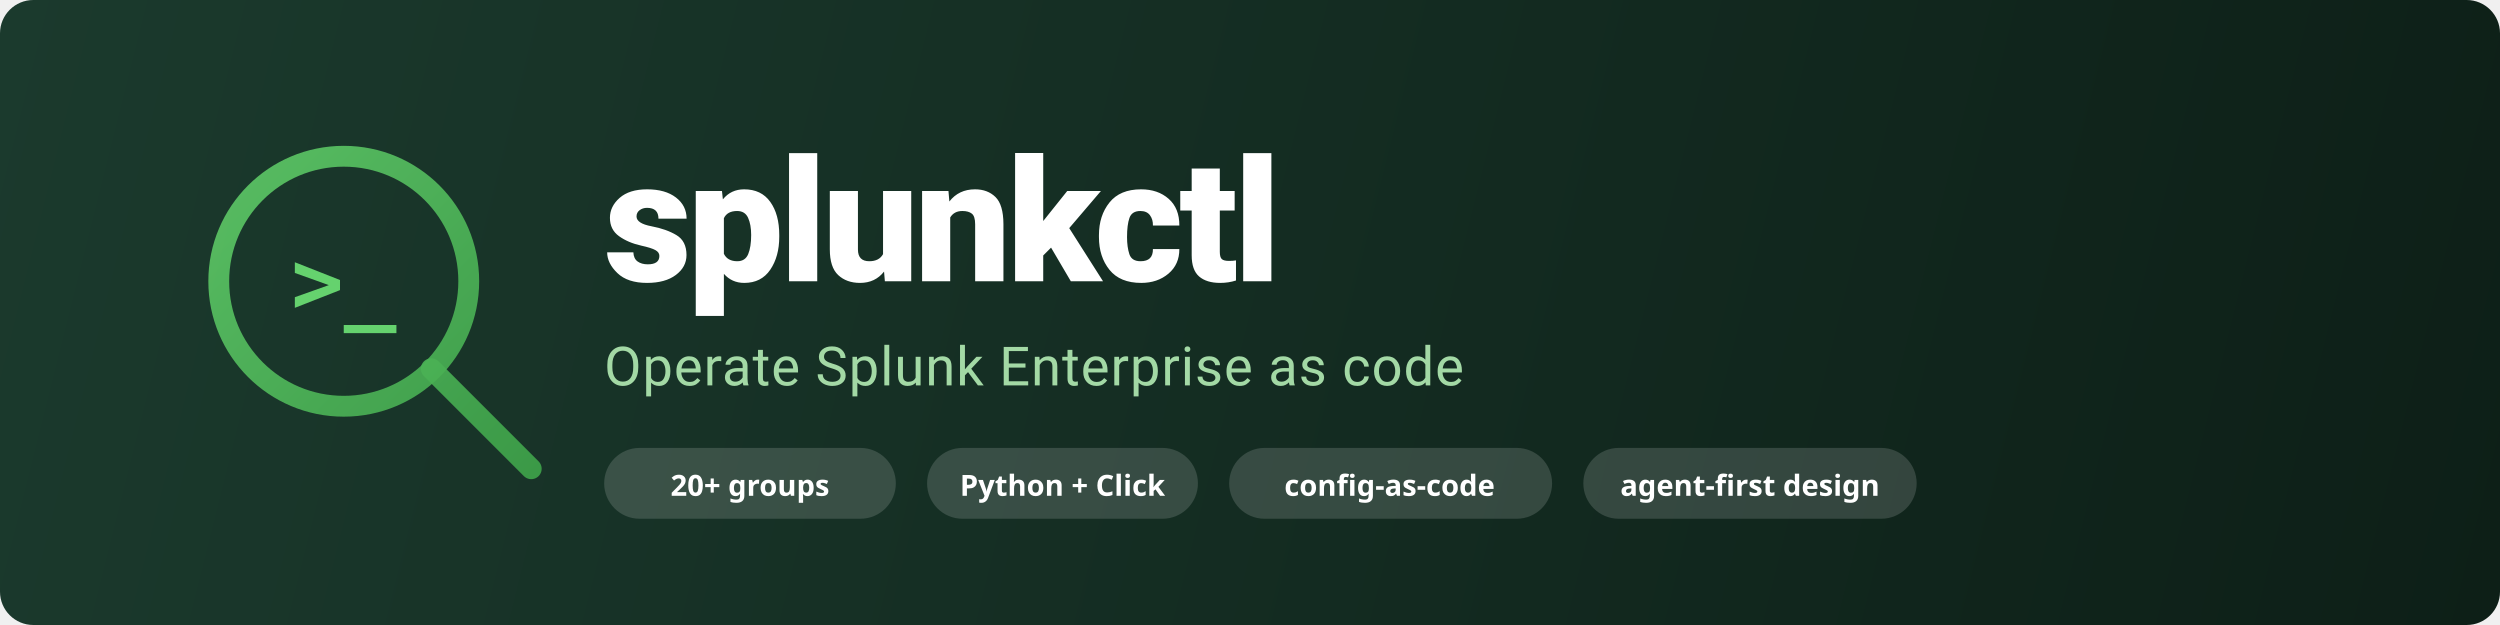
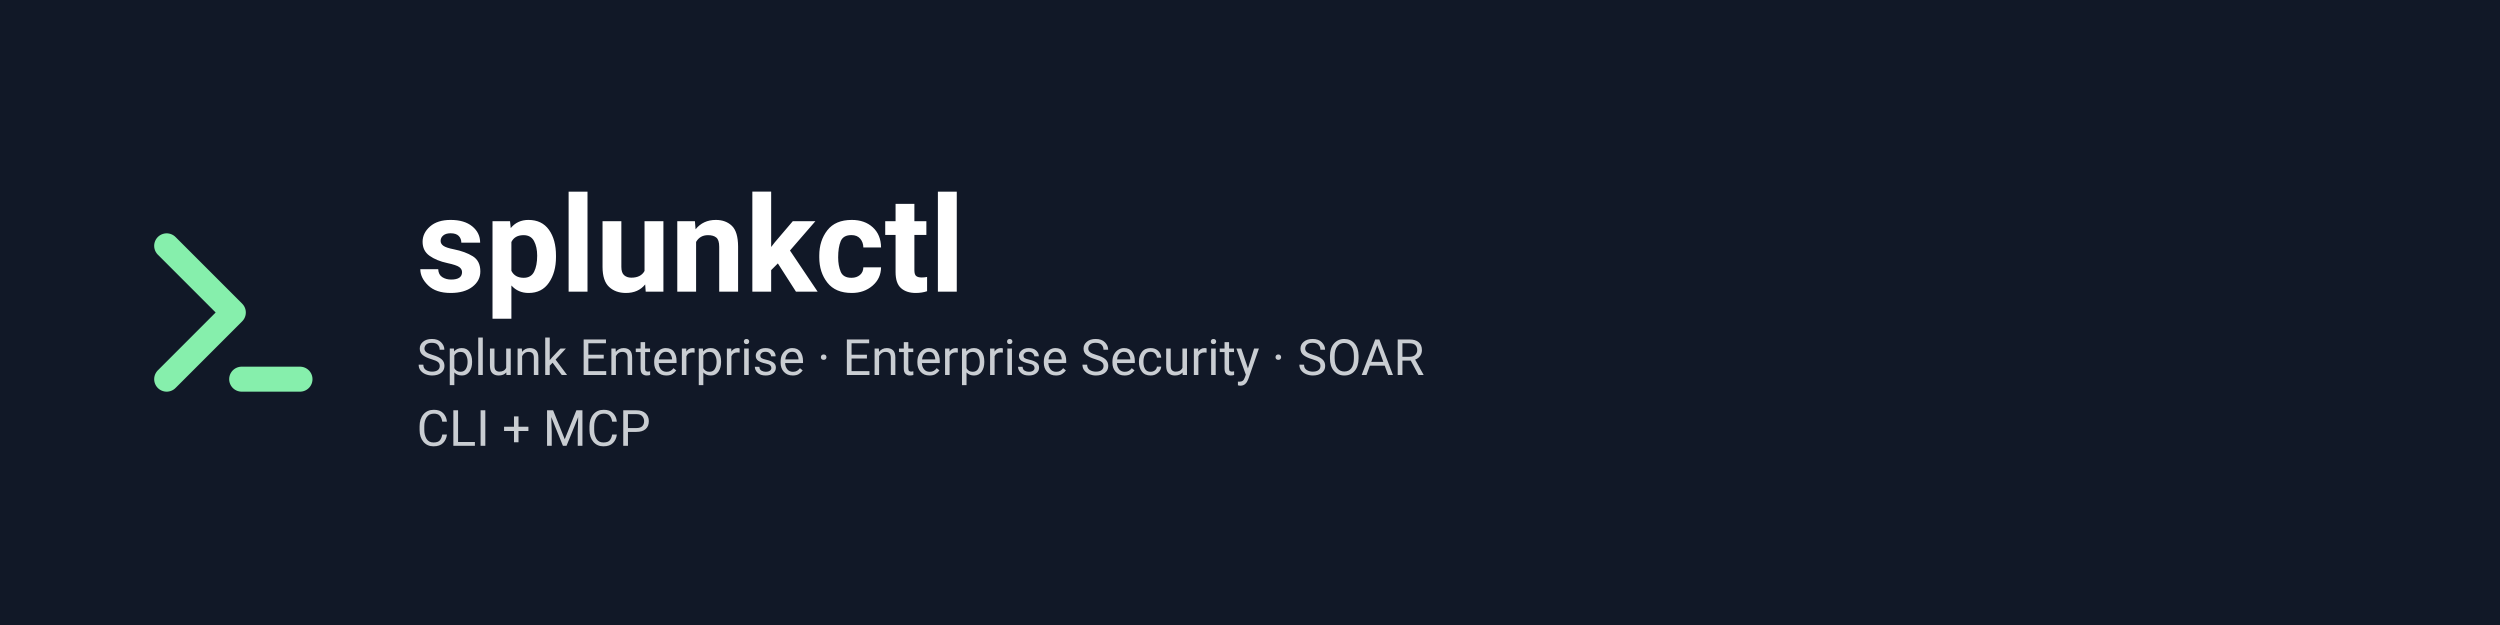
- <svg xmlns="http://www.w3.org/2000/svg" viewBox="0 0 1200 300" fill="none">
-   <defs>
-     <linearGradient id="bg" x1="0" y1="0" x2="1200" y2="300" gradientUnits="userSpaceOnUse">
-       <stop offset="0%" stop-color="#1B3A2D" />
-       <stop offset="100%" stop-color="#0D1F17" />
-     </linearGradient>
-     <linearGradient id="accent" x1="0" y1="0" x2="200" y2="200" gradientUnits="userSpaceOnUse">
-       <stop offset="0%" stop-color="#65D26E" />
-       <stop offset="100%" stop-color="#3A9E45" />
-     </linearGradient>
-   </defs>
-   <rect width="1200" height="300" rx="16" fill="url(#bg)" />
-   <g transform="translate(80,50)">
-     <circle cx="85" cy="85" r="60" stroke="url(#accent)" stroke-width="10" fill="none" opacity="0.9" />
-     <line x1="127" y1="127" x2="175" y2="175" stroke="url(#accent)" stroke-width="10" stroke-linecap="round" opacity="0.9" />
-     <text x="85" y="100" font-family="monospace" font-size="42" fill="#65D26E" text-anchor="middle" font-weight="700">&gt;_</text>
+ <svg xmlns="http://www.w3.org/2000/svg" width="1200" height="300" viewBox="0 0 1200 300" role="img" aria-labelledby="t d">
+   <rect width="1200" height="300" fill="#111827" />
+   <g transform="translate(64 102)">
+     <g transform="translate(8 8) scale(4)" fill="none" stroke="#86EFAC" stroke-width="3" stroke-linecap="round" stroke-linejoin="round">
+       <path d="M2 2 10 10 2 18" />
+       <path d="M11 18H18" />
+     </g>
  </g>
-   <text x="290" y="135" font-family="system-ui,-apple-system,Segoe UI,Roboto,sans-serif" font-size="82" font-weight="800" fill="white" letter-spacing="-2">splunkctl</text>
-   <text x="290" y="185" font-family="system-ui,-apple-system,Segoe UI,Roboto,sans-serif" font-size="26" fill="#A3D9A5" letter-spacing="0.5">Operate Splunk Enterprise as code</text>
-   <g transform="translate(290,215)">
-     <rect width="140" height="34" rx="17" fill="white" opacity="0.15" />
-     <text x="70" y="23" font-family="system-ui,sans-serif" font-size="14" fill="white" text-anchor="middle" font-weight="600">20+ groups</text>
-     <rect x="155" width="130" height="34" rx="17" fill="white" opacity="0.15" />
-     <text x="220" y="23" font-family="system-ui,sans-serif" font-size="14" fill="white" text-anchor="middle" font-weight="600">Python + Click</text>
-     <rect x="300" width="155" height="34" rx="17" fill="white" opacity="0.15" />
-     <text x="377" y="23" font-family="system-ui,sans-serif" font-size="14" fill="white" text-anchor="middle" font-weight="600">config-as-code</text>
-     <rect x="470" width="160" height="34" rx="17" fill="white" opacity="0.15" />
-     <text x="550" y="23" font-family="system-ui,sans-serif" font-size="14" fill="white" text-anchor="middle" font-weight="600">agent-first design</text>
+   <g font-family="system-ui, -apple-system, 'Segoe UI', Roboto, Helvetica, Arial, sans-serif">
+     <text x="200" y="140" font-size="64" font-weight="600" fill="#FFFFFF">splunkctl</text>
+     <text x="200" y="180" font-size="24" fill="#F8FAFC" opacity="0.8">Splunk Enterprise · Enterprise Security · SOAR</text>
+     <text x="200" y="214" font-size="24" fill="#F8FAFC" opacity="0.8">CLI + MCP</text>
  </g>
</svg>
